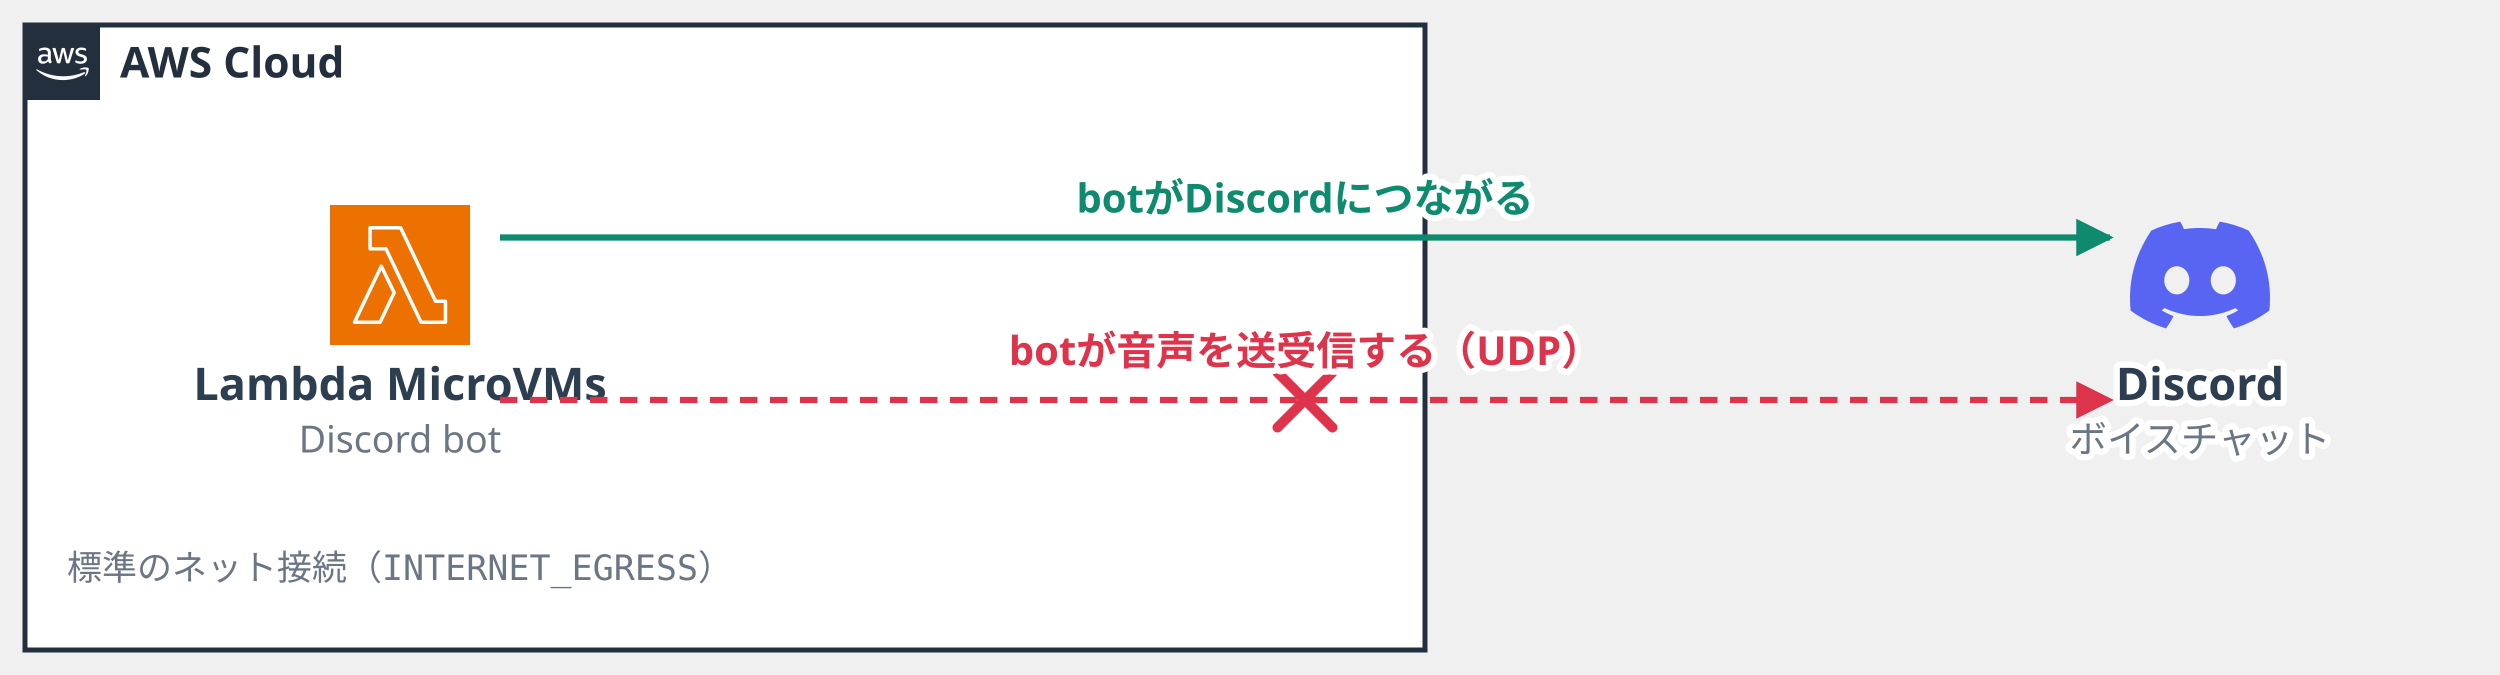
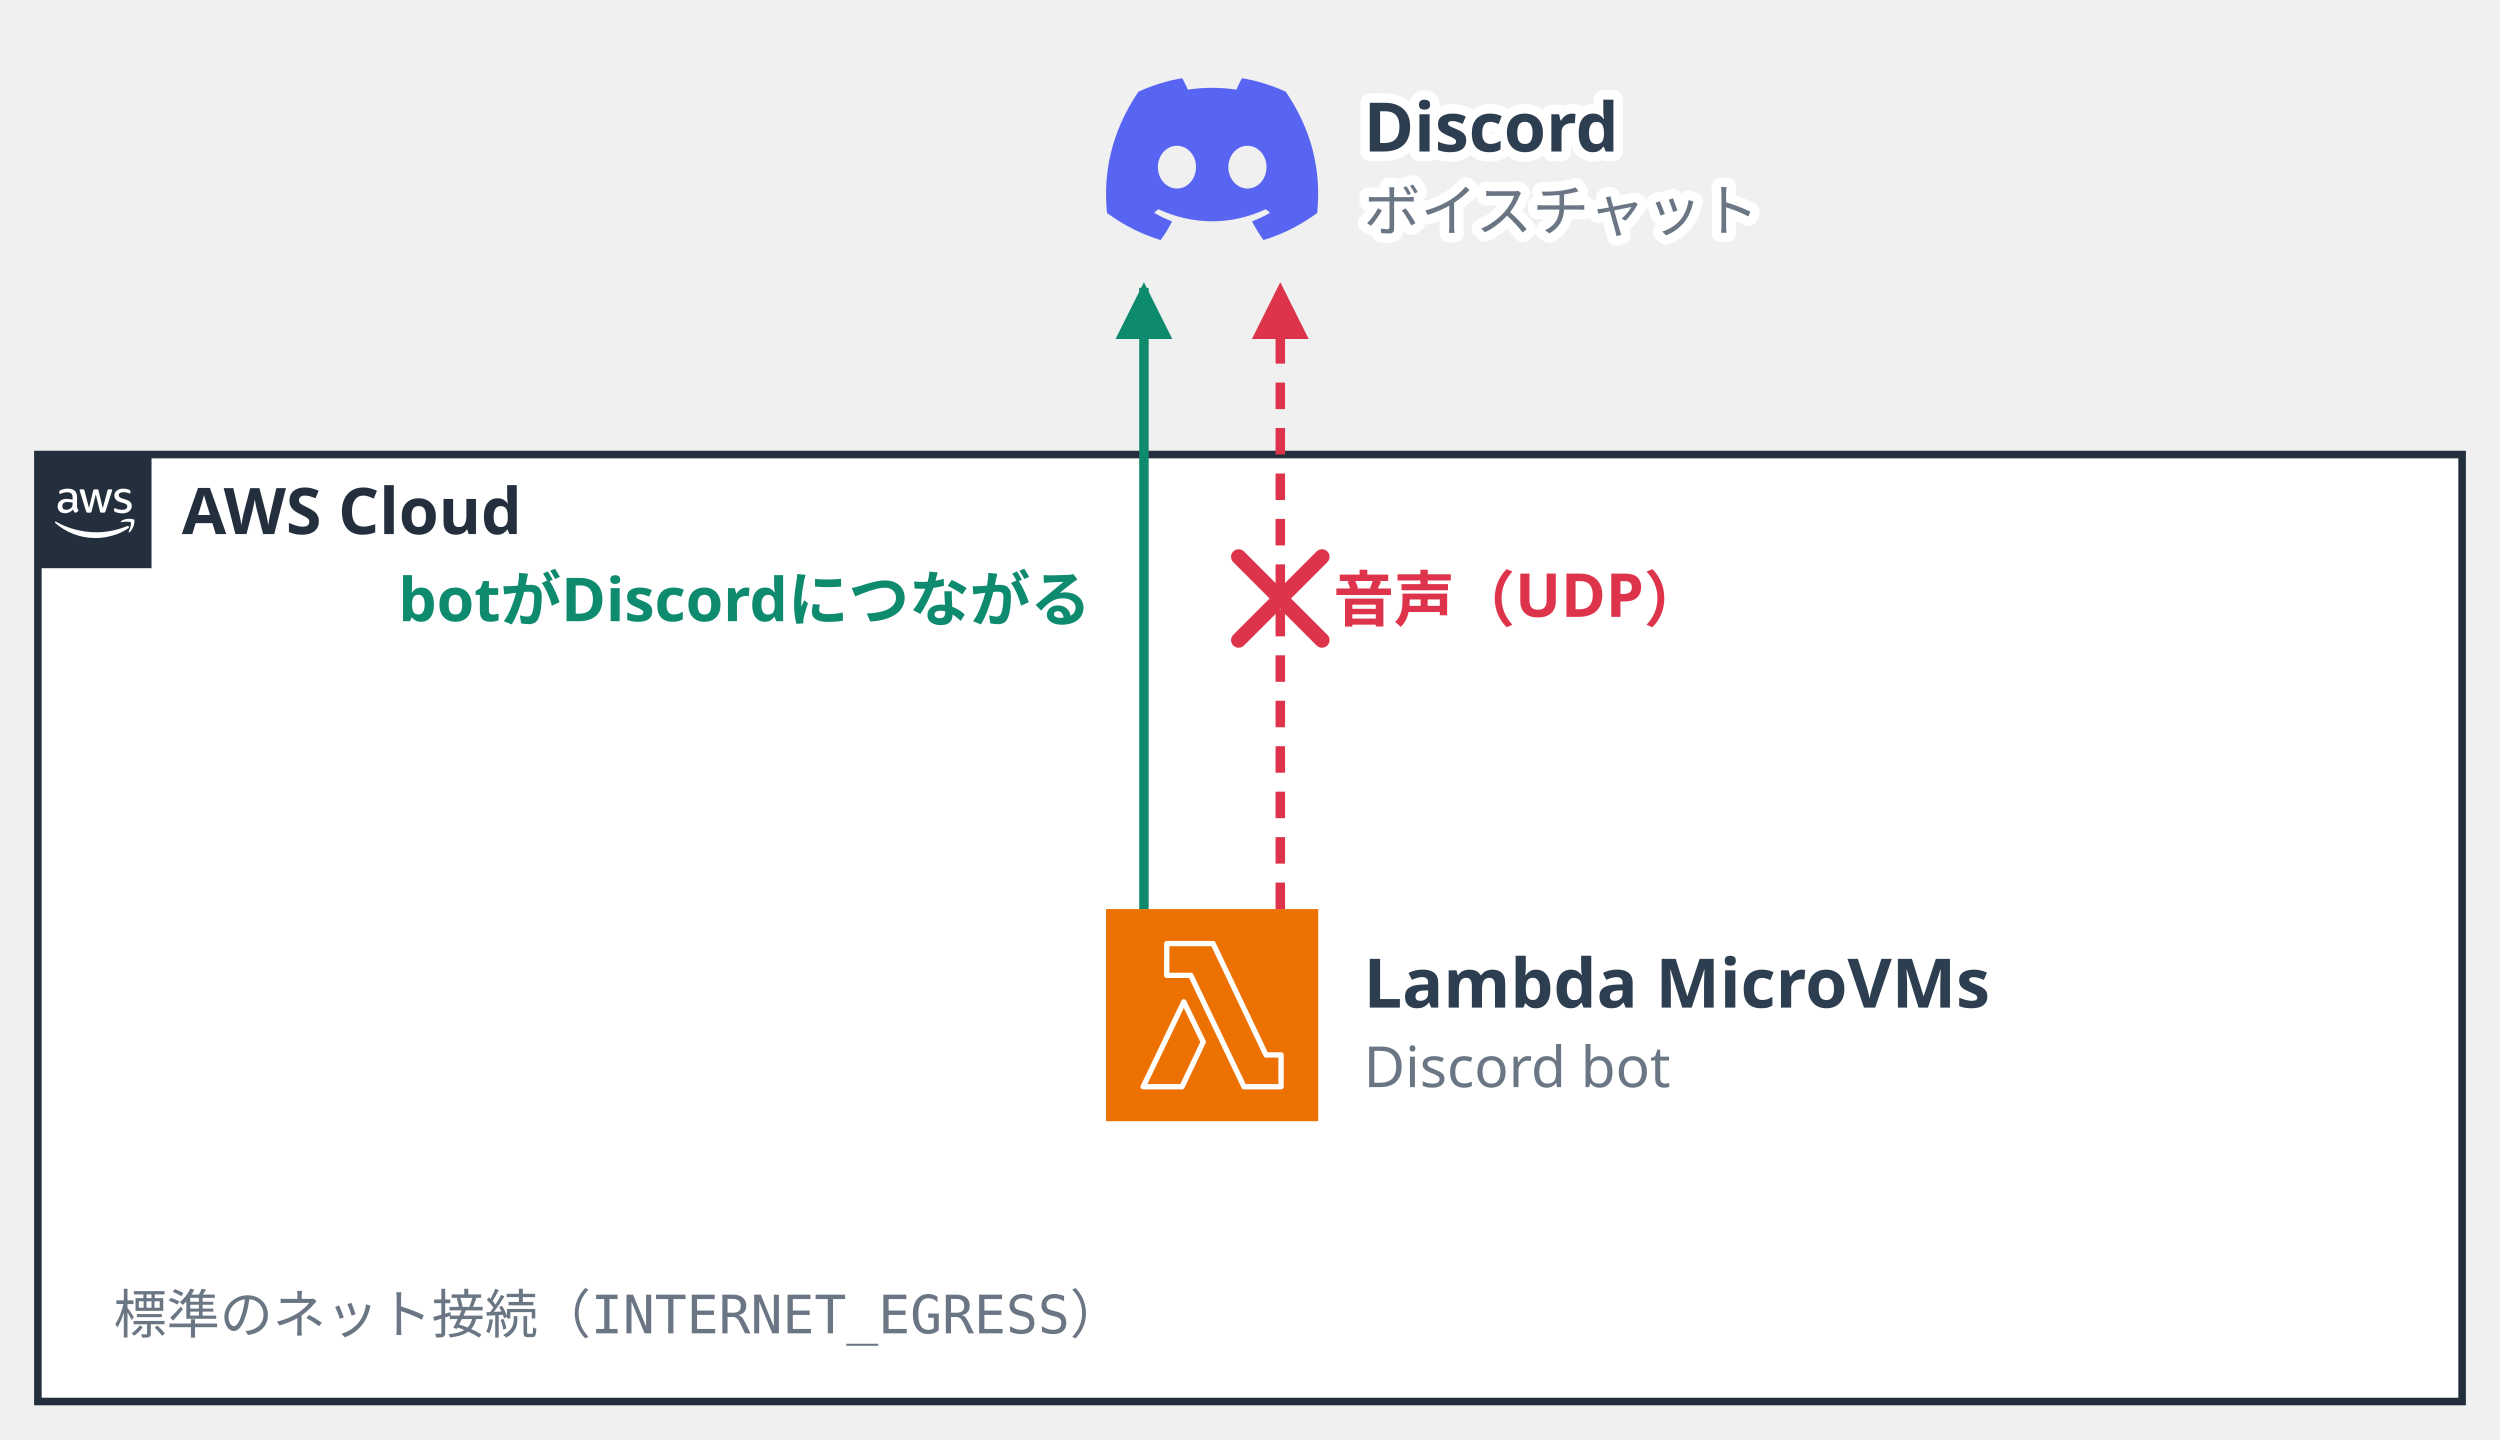
- <svg xmlns="http://www.w3.org/2000/svg" viewBox="0 0 1000 270" width="100%" font-family="'Noto Sans JP', 'Hiragino Sans', sans-serif">
+ <svg xmlns="http://www.w3.org/2000/svg" viewBox="0 0 660 380" width="100%" font-family="'Noto Sans JP', 'Hiragino Sans', sans-serif">
  <defs>
    <marker id="m2c3e50" viewBox="0 0 10 10" refX="9" refY="5" markerWidth="6" markerHeight="6" orient="auto">
      <path d="M0,0 L10,5 L0,10 z" fill="#2c3e50" />
    </marker>
    <marker id="mDD344C" viewBox="0 0 10 10" refX="9" refY="5" markerWidth="6" markerHeight="6" orient="auto">
      <path d="M0,0 L10,5 L0,10 z" fill="#DD344C" />
    </marker>
    <marker id="m0E8A6E" viewBox="0 0 10 10" refX="9" refY="5" markerWidth="6" markerHeight="6" orient="auto">
      <path d="M0,0 L10,5 L0,10 z" fill="#0E8A6E" />
    </marker>
    <marker id="maab2bd" viewBox="0 0 10 10" refX="9" refY="5" markerWidth="6" markerHeight="6" orient="auto">
      <path d="M0,0 L10,5 L0,10 z" fill="#aab2bd" />
    </marker>
  </defs>
-   <rect x="10" y="10" width="560" height="250" fill="#ffffff" stroke="#242F3E" stroke-width="2" />
-   <svg x="10" y="10" width="30" height="30" viewBox="0 0 40 40">
+   <svg x="292.0" y="14" width="56" height="56" viewBox="0 0 24 24">
+     <path d="M20.317 4.37a19.791 19.791 0 00-4.885-1.515.074.074 0 00-.079.037c-.211.375-.445.865-.608 1.25-1.845-.276-3.68-.276-5.487 0-.164-.393-.406-.874-.618-1.25a.077.077 0 00-.079-.037 19.736 19.736 0 00-4.885 1.515.07.07 0 00-.032.028C.533 9.046-.319 13.58.099 18.058a.082.082 0 00.031.056c2.053 1.508 4.041 2.423 5.993 3.029a.078.078 0 00.084-.028c.462-.63.873-1.295 1.226-1.994a.076.076 0 00-.042-.106c-.653-.248-1.274-.549-1.872-.892a.077.077 0 01-.008-.128c.126-.094.252-.192.372-.291a.074.074 0 01.078-.011c3.928 1.793 8.18 1.793 12.061 0a.074.074 0 01.079.009c.12.099.246.198.373.292a.077.077 0 01-.007.128 12.299 12.299 0 01-1.873.891.077.077 0 00-.041.107c.36.698.772 1.363 1.225 1.993a.076.076 0 00.084.029c1.961-.607 3.95-1.522 6.002-3.029a.077.077 0 00.031-.055c.5-5.177-.838-9.674-3.549-13.66a.061.061 0 00-.031-.029zM8.02 15.331c-1.183 0-2.157-1.086-2.157-2.419 0-1.333.956-2.419 2.157-2.419 1.211 0 2.176 1.095 2.157 2.419 0 1.333-.956 2.419-2.157 2.419zm7.975 0c-1.183 0-2.157-1.086-2.157-2.419 0-1.333.955-2.419 2.157-2.419 1.211 0 2.176 1.095 2.157 2.419 0 1.333-.946 2.419-2.157 2.419Z" fill="#5865F2" />
+   </svg>
+   <text x="360.0" y="40.0" font-size="18" font-weight="700" fill="#2c3e50" stroke="#ffffff" stroke-width="5" stroke-linejoin="round" paint-order="stroke">Discord</text>
+   <text x="360.0" y="61.0" font-size="15" fill="#6b7684" stroke="#ffffff" stroke-width="5" stroke-linejoin="round" paint-order="stroke">ボイスチャット</text>
+   <rect x="10" y="120" width="640" height="250" fill="#ffffff" stroke="#242F3E" stroke-width="2" />
+   <svg x="10" y="120" width="30" height="30" viewBox="0 0 40 40">
    <g id="i1-Icon-Architecture-Group/32/AWS-Cloud-logo_32" stroke="none" stroke-width="1" fill="none" fill-rule="evenodd">
      <rect id="i1-Rectangle" fill="#242F3E" x="0" y="0" width="40" height="40" />
      <path d="M32.698,23.901 C33.059,24.37 32.298,26.3 31.957,27.164 C31.853,27.426 32.075,27.529 32.307,27.332 C33.82,26.048 34.212,23.357 33.901,22.969 C33.594,22.583 30.95,22.252 29.338,23.401 C29.089,23.578 29.132,23.822 29.407,23.79 C30.315,23.678 32.338,23.433 32.698,23.901 L32.698,23.901 Z M31.856,25.91 C32.374,25.532 31.93,24.969 31.402,25.19 C27.889,26.654 24.075,27.363 20.602,27.363 C15.459,27.363 10.475,25.974 6.446,23.668 C6.094,23.466 5.833,23.823 6.127,24.082 C9.86,27.398 14.796,29.391 20.274,29.391 C24.184,29.391 28.725,28.183 31.856,25.91 L31.856,25.91 Z M29.712,20.695 C29.214,20.695 28.727,20.642 28.253,20.534 C27.777,20.425 27.413,20.302 27.16,20.161 C27.005,20.077 26.908,19.989 26.869,19.903 C26.831,19.815 26.811,19.729 26.811,19.643 L26.811,19.174 C26.811,18.98 26.884,18.881 27.027,18.881 C27.082,18.881 27.14,18.894 27.2,18.914 C27.261,18.937 27.341,18.969 27.441,19.012 C27.761,19.153 28.108,19.26 28.485,19.336 C28.861,19.411 29.236,19.449 29.611,19.449 C30.208,19.449 30.669,19.347 30.995,19.141 C31.322,18.937 31.484,18.646 31.484,18.268 C31.484,18.008 31.399,17.793 31.227,17.619 C31.056,17.445 30.738,17.286 30.275,17.134 L28.9,16.713 C28.203,16.497 27.698,16.184 27.383,15.775 C27.068,15.363 26.911,14.916 26.911,14.428 C26.911,14.041 26.996,13.699 27.169,13.401 C27.339,13.104 27.564,12.851 27.845,12.64 C28.13,12.43 28.459,12.272 28.834,12.162 C29.208,12.055 29.606,12 30.026,12 C30.236,12 30.449,12.014 30.666,12.041 C30.881,12.067 31.085,12.103 31.278,12.146 C31.471,12.191 31.651,12.239 31.816,12.292 C31.982,12.347 32.114,12.401 32.215,12.454 C32.346,12.529 32.439,12.605 32.496,12.681 C32.551,12.756 32.579,12.858 32.579,12.989 L32.579,13.425 C32.579,13.62 32.507,13.716 32.362,13.716 C32.285,13.716 32.165,13.68 31.998,13.604 C31.458,13.365 30.848,13.248 30.177,13.248 C29.635,13.248 29.214,13.334 28.916,13.506 C28.617,13.68 28.468,13.955 28.468,14.333 C28.468,14.591 28.562,14.81 28.751,14.988 C28.939,15.166 29.286,15.336 29.795,15.499 L31.137,15.921 C31.822,16.135 32.311,16.433 32.603,16.809 C32.897,17.188 33.044,17.619 33.044,18.104 C33.044,18.505 32.961,18.864 32.794,19.182 C32.628,19.501 32.399,19.772 32.105,19.999 C31.813,20.226 31.463,20.398 31.054,20.517 C30.644,20.637 30.197,20.695 29.712,20.695 L29.712,20.695 Z M17.547,20.451 C17.381,20.451 17.26,20.424 17.182,20.364 C17.104,20.303 17.038,20.183 16.983,19.999 L14.761,12.842 C14.708,12.658 14.679,12.535 14.679,12.471 C14.679,12.32 14.757,12.244 14.912,12.244 L15.839,12.244 C16.016,12.244 16.14,12.274 16.213,12.334 C16.284,12.392 16.347,12.512 16.402,12.698 L17.993,18.818 L19.47,12.698 C19.514,12.512 19.574,12.392 19.651,12.334 C19.728,12.274 19.855,12.244 20.031,12.244 L20.796,12.244 C20.971,12.244 21.098,12.274 21.176,12.334 C21.253,12.392 21.314,12.512 21.358,12.698 L22.851,18.899 L24.491,12.698 C24.546,12.512 24.609,12.392 24.681,12.334 C24.754,12.274 24.877,12.244 25.054,12.244 L25.932,12.244 C26.088,12.244 26.165,12.32 26.165,12.471 C26.165,12.512 26.158,12.562 26.149,12.615 C26.136,12.671 26.116,12.746 26.081,12.842 L23.795,19.999 C23.74,20.183 23.673,20.303 23.595,20.364 C23.518,20.424 23.396,20.451 23.231,20.451 L22.418,20.451 C22.242,20.451 22.115,20.421 22.038,20.357 C21.961,20.292 21.9,20.166 21.856,19.984 L20.38,14.024 L18.923,19.984 C18.879,20.166 18.817,20.292 18.74,20.357 C18.662,20.421 18.536,20.451 18.359,20.451 L17.547,20.451 Z M9.939,19.449 C10.25,19.449 10.575,19.392 10.918,19.279 C11.26,19.165 11.558,18.969 11.812,18.687 C11.968,18.515 12.074,18.318 12.136,18.096 C12.196,17.876 12.225,17.609 12.225,17.295 L12.225,16.907 C11.951,16.842 11.661,16.791 11.356,16.753 C11.052,16.716 10.757,16.696 10.469,16.696 C9.84,16.696 9.369,16.82 9.061,17.069 C8.752,17.317 8.596,17.672 8.596,18.139 C8.596,18.57 8.713,18.895 8.945,19.117 C9.177,19.339 9.509,19.449 9.939,19.449 L9.939,19.449 Z M13.785,18.041 C13.785,18.386 13.82,18.66 13.892,18.866 C13.965,19.072 14.067,19.294 14.199,19.53 C14.243,19.606 14.265,19.676 14.265,19.739 C14.265,19.838 14.204,19.93 14.083,20.015 L13.486,20.405 C13.398,20.458 13.315,20.486 13.238,20.486 C13.137,20.486 13.044,20.443 12.956,20.357 C12.822,20.226 12.71,20.084 12.617,19.927 C12.521,19.771 12.425,19.588 12.326,19.383 C11.585,20.236 10.658,20.663 9.542,20.663 C8.746,20.663 8.116,20.443 7.651,19.999 C7.188,19.557 6.956,18.963 6.956,18.219 C6.956,17.432 7.243,16.796 7.819,16.316 C8.392,15.836 9.167,15.595 10.138,15.595 C10.459,15.595 10.793,15.62 11.141,15.668 C11.488,15.716 11.851,15.785 12.225,15.871 L12.225,15.192 C12.225,14.49 12.078,13.996 11.779,13.709 C11.481,13.423 10.968,13.281 10.239,13.281 C9.906,13.281 9.566,13.32 9.218,13.401 C8.871,13.482 8.53,13.587 8.199,13.716 C8.044,13.781 7.933,13.822 7.868,13.838 C7.802,13.854 7.752,13.862 7.719,13.862 C7.587,13.862 7.519,13.766 7.519,13.57 L7.519,13.118 C7.519,12.966 7.543,12.858 7.587,12.795 C7.631,12.729 7.719,12.664 7.852,12.6 C8.183,12.437 8.581,12.297 9.044,12.179 C9.509,12.06 10,12 10.52,12 C11.646,12 12.472,12.253 12.997,12.753 C13.521,13.255 13.785,14.013 13.785,15.028 L13.785,18.041 Z" id="i1-Fill-1" fill="#FFFFFF" />
    </g>
  </svg>
-   <text x="48" y="31" font-size="17" font-weight="700" fill="#242F3E">AWS Cloud</text>
-   <svg x="132.0" y="82" width="56" height="56" viewBox="0 0 80 80">
+   <text x="48" y="141" font-size="17" font-weight="700" fill="#242F3E">AWS Cloud</text>
+   <svg x="292.0" y="240" width="56" height="56" viewBox="0 0 80 80">
    <g id="i2-Icon-Architecture/64/Arch_AWS-Lambda_64" stroke="none" stroke-width="1" fill="none" fill-rule="evenodd">
      <g id="i2-Icon-Architecture-BG/64/Compute" fill="#ED7100">
        <rect id="i2-Rectangle" x="0" y="0" width="80" height="80" />
      </g>
      <path d="M28.008,66 L15.591,66 L29.324,37.296 L35.546,50.106 L28.008,66 Z M30.22,34.553 C30.051,34.208 29.7,33.989 29.318,33.989 L29.315,33.989 C28.929,33.99 28.578,34.211 28.412,34.558 L13.098,66.569 C12.95,66.879 12.971,67.243 13.155,67.534 C13.337,67.824 13.658,68 14.002,68 L28.642,68 C29.03,68 29.382,67.777 29.548,67.428 L37.564,50.528 C37.693,50.254 37.692,49.937 37.559,49.665 L30.22,34.553 Z M64.995,66 L52.659,66 L32.867,24.57 C32.701,24.222 32.349,24 31.962,24 L23.89,24 L23.899,14 L39.72,14 L59.42,55.429 C59.586,55.777 59.939,56 60.326,56 L64.995,56 L64.995,66 Z M65.998,54 L60.96,54 L41.259,12.571 C41.094,12.223 40.741,12 40.353,12 L22.898,12 C22.345,12 21.896,12.447 21.895,12.999 L21.884,24.999 C21.884,25.265 21.989,25.519 22.178,25.707 C22.365,25.895 22.62,26 22.887,26 L31.329,26 L51.122,67.43 C51.289,67.778 51.639,68 52.026,68 L65.998,68 C66.552,68 67,67.552 67,67 L67,55 C67,54.448 66.552,54 65.998,54 L65.998,54 Z" id="i2-AWS-Lambda_Icon_64_Squid" fill="#FFFFFF" />
    </g>
  </svg>
-   <text x="160" y="160" text-anchor="middle" font-size="18" font-weight="700" fill="#2c3e50" stroke="#ffffff" stroke-width="5" stroke-linejoin="round" paint-order="stroke">Lambda MicroVMs</text>
-   <text x="160" y="181" text-anchor="middle" font-size="15" fill="#6b7684" stroke="#ffffff" stroke-width="5" stroke-linejoin="round" paint-order="stroke">Discord bot</text>
-   <text x="160" y="232" text-anchor="middle" font-size="14" fill="#6b7684">標準のネット接続（<tspan font-family="'Fira Code', monospace">INTERNET_EGRESS</tspan>）</text>
-   <svg x="852.0" y="82" width="56" height="56" viewBox="0 0 24 24">
-     <path d="M20.317 4.37a19.791 19.791 0 00-4.885-1.515.074.074 0 00-.079.037c-.211.375-.445.865-.608 1.25-1.845-.276-3.68-.276-5.487 0-.164-.393-.406-.874-.618-1.25a.077.077 0 00-.079-.037 19.736 19.736 0 00-4.885 1.515.07.07 0 00-.032.028C.533 9.046-.319 13.58.099 18.058a.082.082 0 00.031.056c2.053 1.508 4.041 2.423 5.993 3.029a.078.078 0 00.084-.028c.462-.63.873-1.295 1.226-1.994a.076.076 0 00-.042-.106c-.653-.248-1.274-.549-1.872-.892a.077.077 0 01-.008-.128c.126-.094.252-.192.372-.291a.074.074 0 01.078-.011c3.928 1.793 8.18 1.793 12.061 0a.074.074 0 01.079.009c.12.099.246.198.373.292a.077.077 0 01-.007.128 12.299 12.299 0 01-1.873.891.077.077 0 00-.041.107c.36.698.772 1.363 1.225 1.993a.076.076 0 00.084.029c1.961-.607 3.95-1.522 6.002-3.029a.077.077 0 00.031-.055c.5-5.177-.838-9.674-3.549-13.66a.061.061 0 00-.031-.029zM8.02 15.331c-1.183 0-2.157-1.086-2.157-2.419 0-1.333.956-2.419 2.157-2.419 1.211 0 2.176 1.095 2.157 2.419 0 1.333-.956 2.419-2.157 2.419zm7.975 0c-1.183 0-2.157-1.086-2.157-2.419 0-1.333.955-2.419 2.157-2.419 1.211 0 2.176 1.095 2.157 2.419 0 1.333-.946 2.419-2.157 2.419Z" fill="#5865F2" />
-   </svg>
-   <text x="880" y="160" text-anchor="middle" font-size="18" font-weight="700" fill="#2c3e50" stroke="#ffffff" stroke-width="5" stroke-linejoin="round" paint-order="stroke">Discord</text>
-   <text x="880" y="181" text-anchor="middle" font-size="15" fill="#6b7684" stroke="#ffffff" stroke-width="5" stroke-linejoin="round" paint-order="stroke">ボイスチャット</text>
-   <line x1="200" y1="95" x2="844" y2="95" stroke="#0E8A6E" stroke-width="2.5" marker-end="url(#m0E8A6E)" />
-   <text x="522.0" y="85.0" text-anchor="middle" font-size="16" font-weight="700" fill="#0E8A6E" stroke="#ffffff" stroke-width="5" stroke-linejoin="round" paint-order="stroke">botがDiscordにつながる</text>
-   <line x1="200" y1="160" x2="844" y2="160" stroke="#DD344C" stroke-width="2.5" stroke-dasharray="7 5" marker-end="url(#mDD344C)" />
-   <path d="M511.0,149.0 L533.0,171.0 M533.0,149.0 L511.0,171.0" stroke="#DD344C" stroke-width="4" stroke-linecap="round" />
-   <text x="522.0" y="146.0" text-anchor="middle" font-size="16" font-weight="700" fill="#DD344C" stroke="#ffffff" stroke-width="5" stroke-linejoin="round" paint-order="stroke">botが音声を送受信する（UDP）</text>
+   <text x="360.0" y="266.0" font-size="18" font-weight="700" fill="#2c3e50" stroke="#ffffff" stroke-width="5" stroke-linejoin="round" paint-order="stroke">Lambda MicroVMs</text>
+   <text x="360.0" y="287.0" font-size="15" fill="#6b7684" stroke="#ffffff" stroke-width="5" stroke-linejoin="round" paint-order="stroke">Discord bot</text>
+   <line x1="302" y1="240" x2="302" y2="76" stroke="#0E8A6E" stroke-width="2.5" marker-end="url(#m0E8A6E)" />
+   <text x="288" y="164.0" text-anchor="end" font-size="16" font-weight="700" fill="#0E8A6E" stroke="#ffffff" stroke-width="5" stroke-linejoin="round" paint-order="stroke">botがDiscordにつながる</text>
+   <line x1="338" y1="240" x2="338" y2="76" stroke="#DD344C" stroke-width="2.5" stroke-dasharray="7 5" marker-end="url(#mDD344C)" />
+   <path d="M327,147.0 L349,169.0 M349,147.0 L327,169.0" stroke="#DD344C" stroke-width="4" stroke-linecap="round" />
+   <text x="352" y="164.0" font-size="16" font-weight="700" fill="#DD344C" stroke="#ffffff" stroke-width="5" stroke-linejoin="round" paint-order="stroke">音声（UDP）</text>
+   <text x="30" y="352" font-size="14" fill="#6b7684">標準のネット接続（<tspan font-family="'Fira Code', monospace">INTERNET_EGRESS</tspan>）</text>
</svg>
